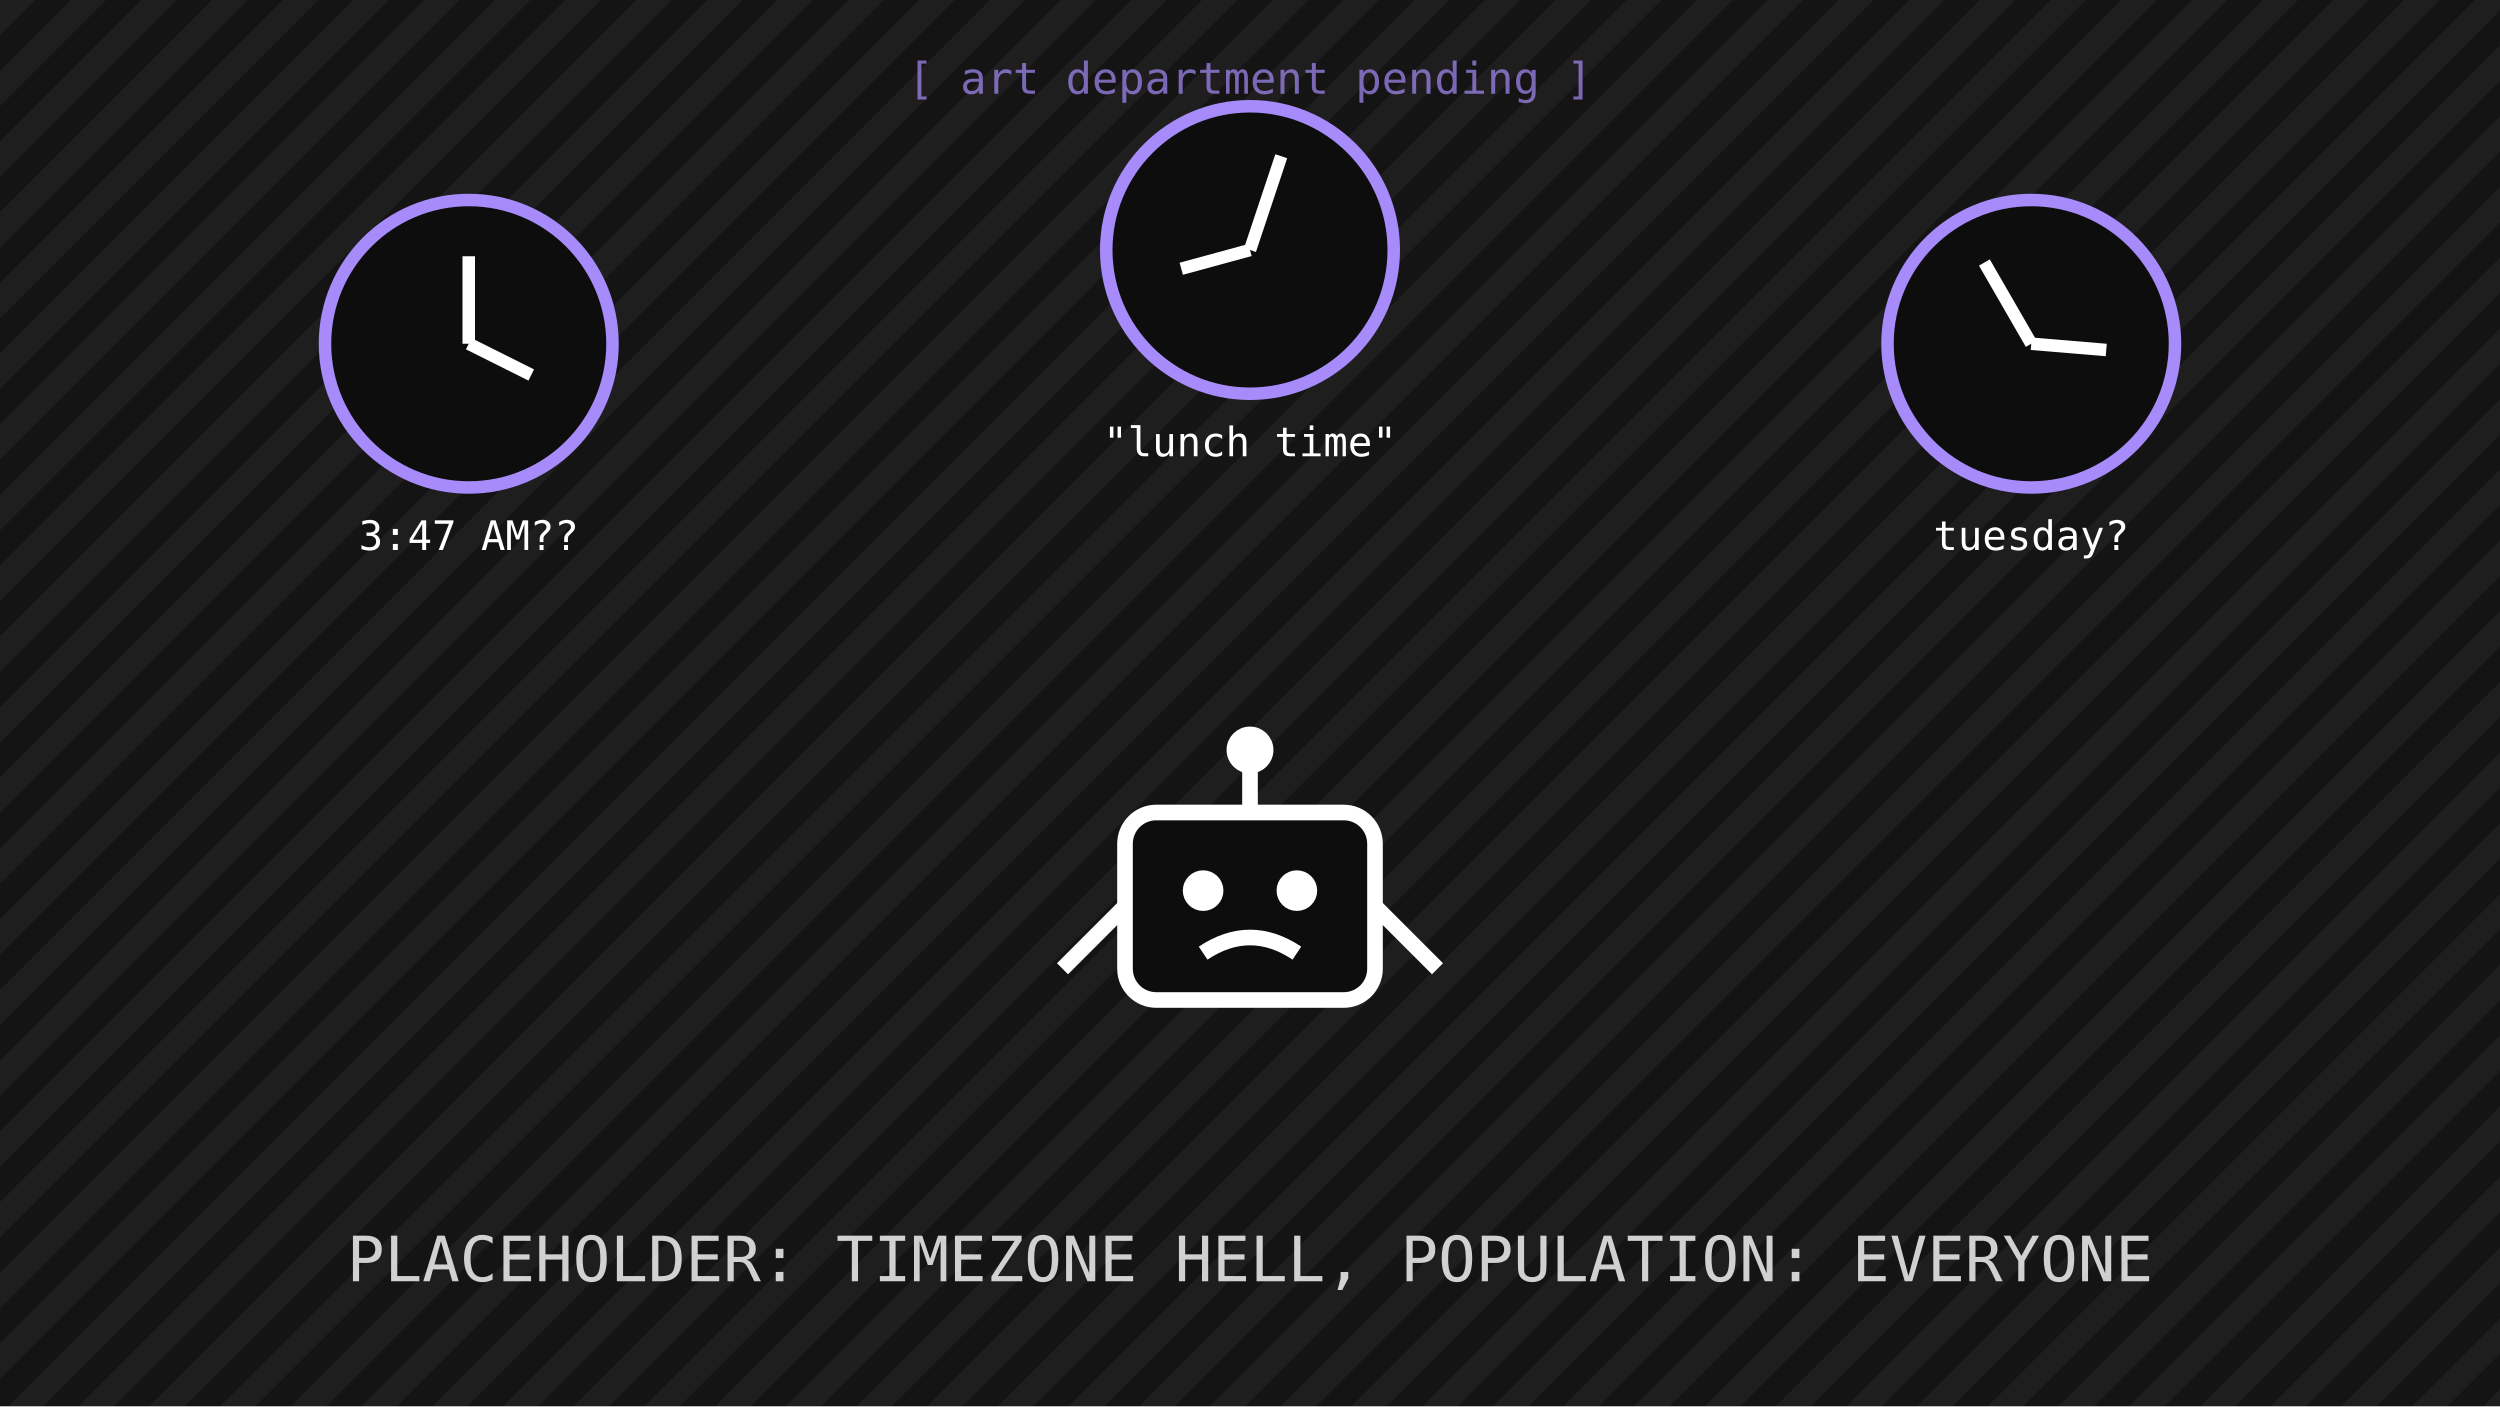
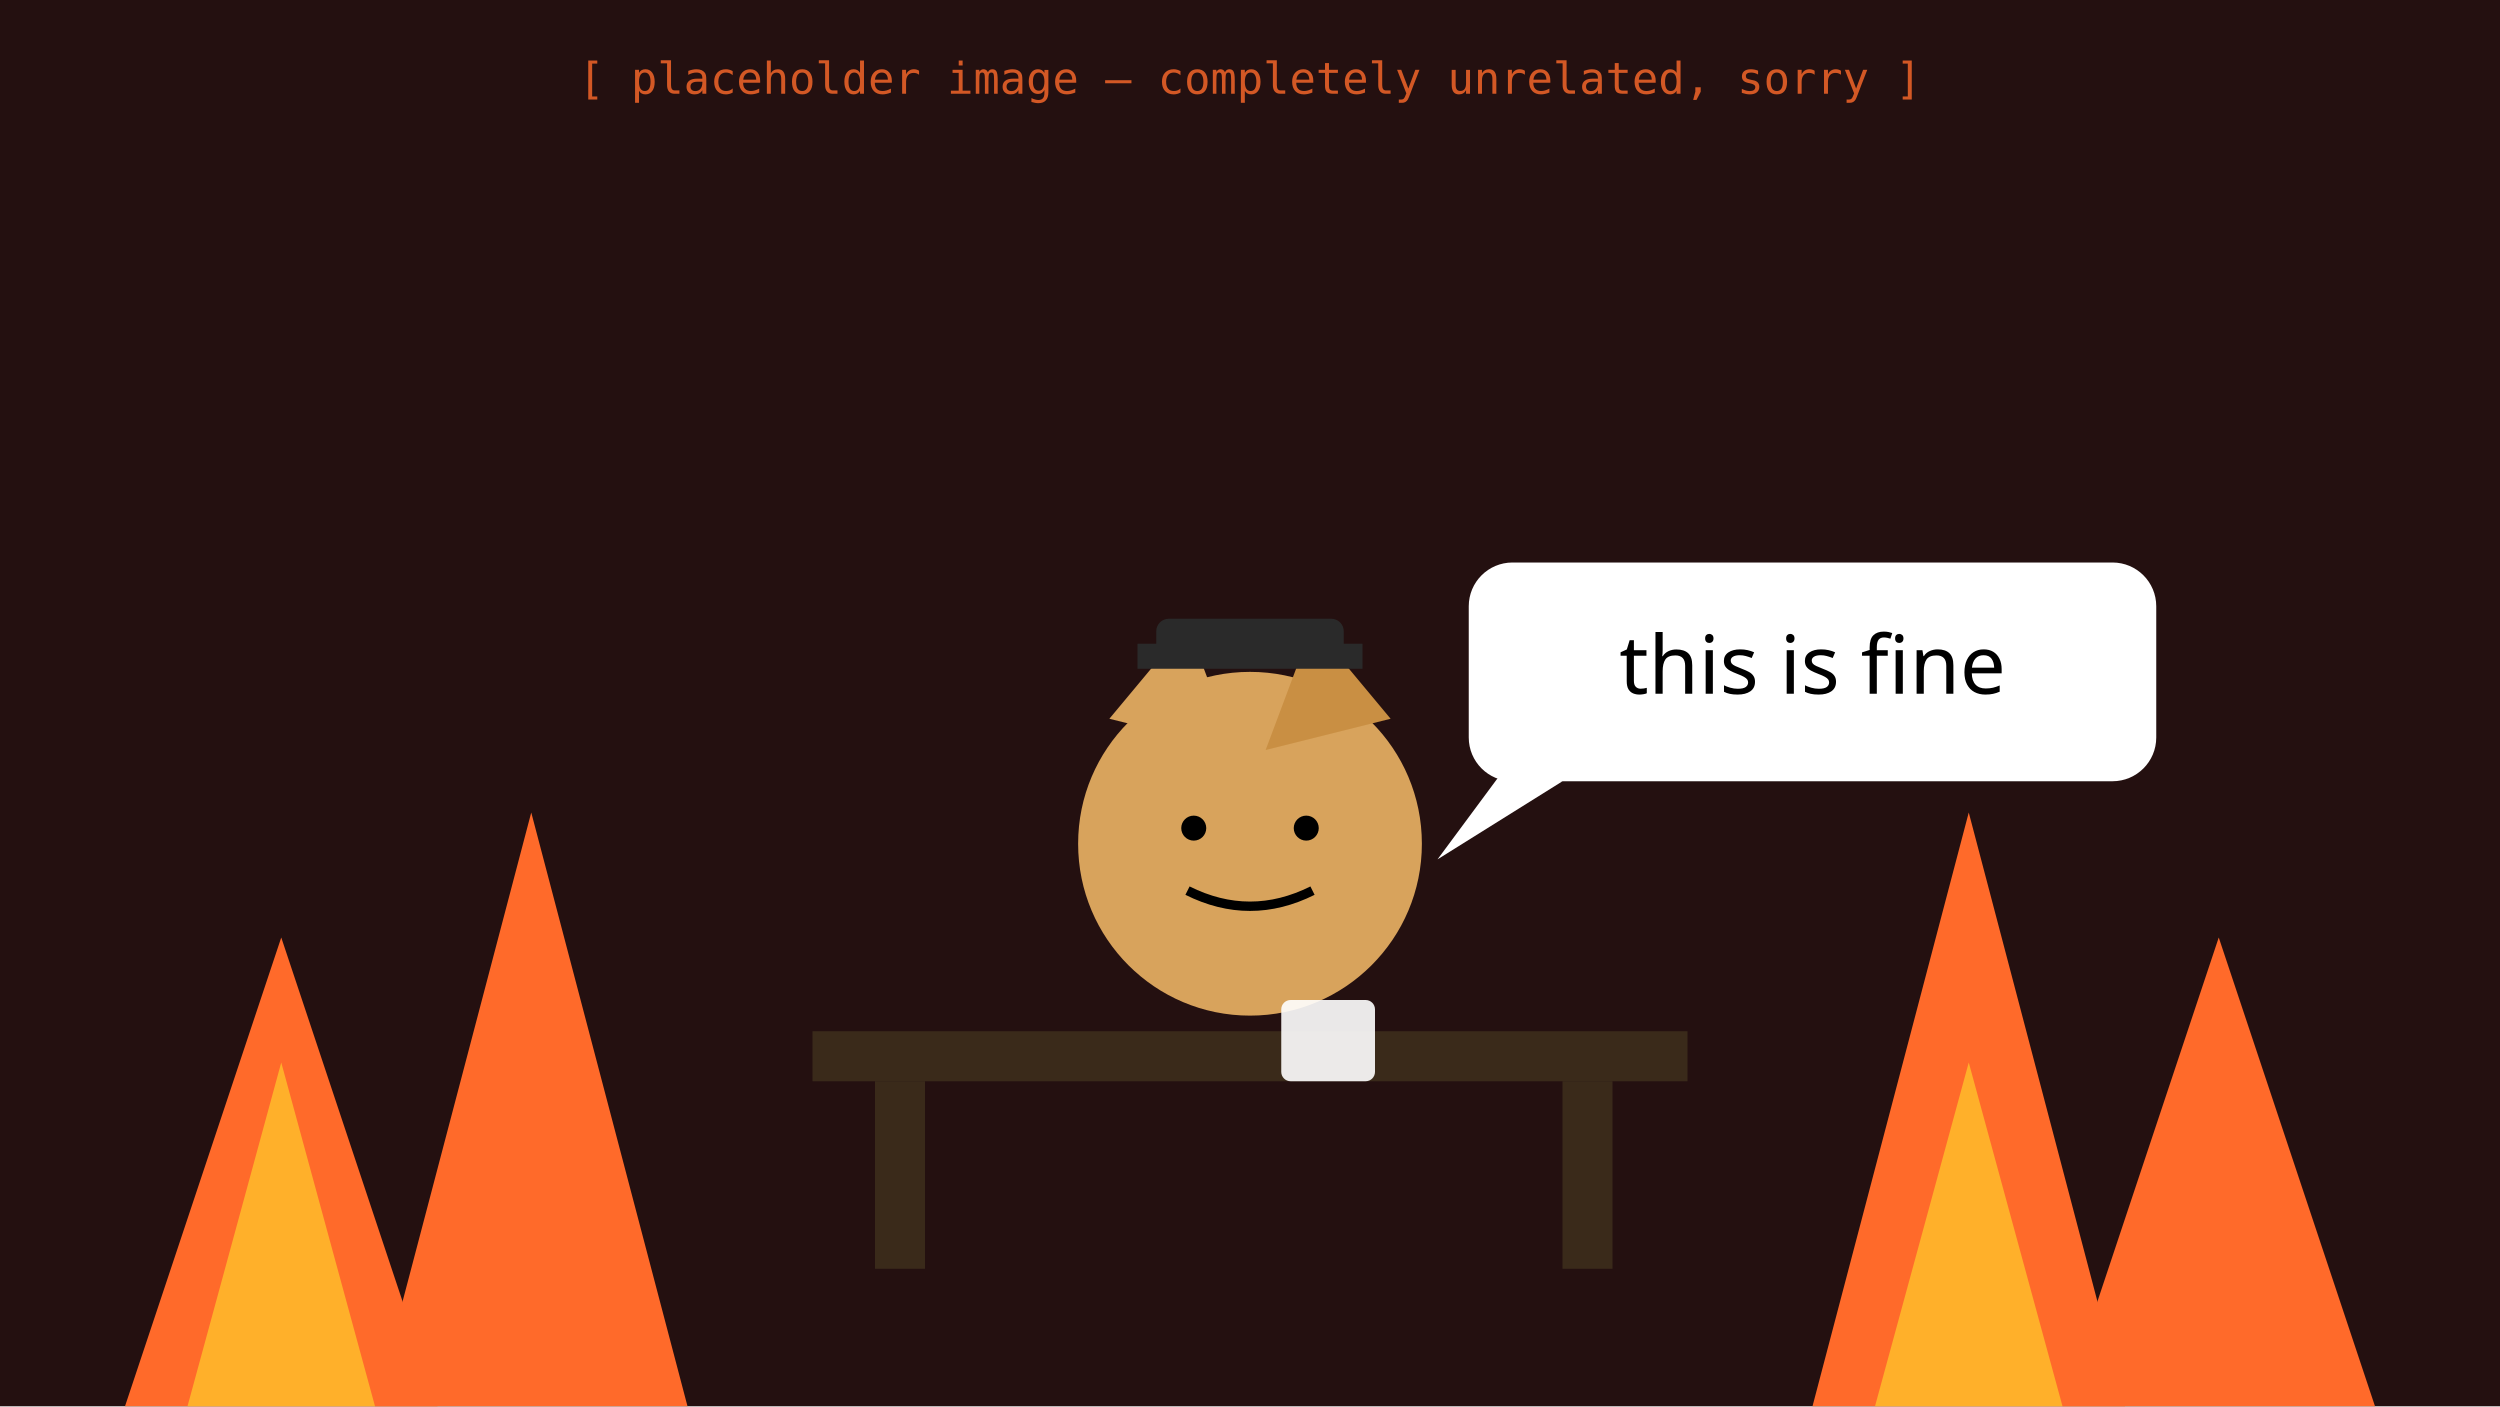
<svg xmlns="http://www.w3.org/2000/svg" viewBox="0 0 800 450">
-   <defs>
-     <pattern id="stripes-s" width="16" height="16" patternTransform="rotate(45)" patternUnits="userSpaceOnUse">
-       <rect width="16" height="16" fill="#141414" />
-       <rect width="8" height="16" fill="#1e1e1e" />
-     </pattern>
-   </defs>
-   <rect width="800" height="450" fill="url(#stripes-s)" />
-   <g font-family="monospace" font-size="13" fill="#ffffff">
-     <g transform="translate(150,110)">
-       <circle r="46" fill="#0d0d0d" stroke="#a78bfa" stroke-width="4" />
-       <line x1="0" y1="0" x2="0" y2="-28" stroke="#ffffff" stroke-width="4" />
-       <line x1="0" y1="0" x2="20" y2="10" stroke="#ffffff" stroke-width="4" />
-       <text y="66" text-anchor="middle">3:47 AM??</text>
-     </g>
-     <g transform="translate(400,80)">
-       <circle r="46" fill="#0d0d0d" stroke="#a78bfa" stroke-width="4" />
-       <line x1="0" y1="0" x2="10" y2="-30" stroke="#ffffff" stroke-width="4" />
-       <line x1="0" y1="0" x2="-22" y2="6" stroke="#ffffff" stroke-width="4" />
-       <text y="66" text-anchor="middle">"lunch time"</text>
-     </g>
-     <g transform="translate(650,110)">
-       <circle r="46" fill="#0d0d0d" stroke="#a78bfa" stroke-width="4" />
-       <line x1="0" y1="0" x2="-15" y2="-26" stroke="#ffffff" stroke-width="4" />
-       <line x1="0" y1="0" x2="24" y2="2" stroke="#ffffff" stroke-width="4" />
-       <text y="66" text-anchor="middle">tuesday?</text>
-     </g>
+   <rect width="800" height="450" fill="#241010" />
+   <g fill="#ff6a2a">
+     <polygon points="40,450 90,300 140,450" />
+     <polygon points="120,450 170,260 220,450" />
+     <polygon points="580,450 630,260 680,450" />
+     <polygon points="660,450 710,300 760,450" />
  </g>
-   <g transform="translate(400,290)" stroke="#ffffff" stroke-width="5" fill="none">
-     <rect x="-40" y="-30" width="80" height="60" rx="10" fill="#0d0d0d" />
-     <circle cx="-15" cy="-5" r="4" fill="#ffffff" />
-     <circle cx="15" cy="-5" r="4" fill="#ffffff" />
-     <path d="M-15 15 Q0 5 15 15" />
-     <line x1="0" y1="-30" x2="0" y2="-45" />
-     <circle cx="0" cy="-50" r="5" fill="#ffffff" />
-     <line x1="-40" y1="0" x2="-60" y2="20" />
-     <line x1="40" y1="0" x2="60" y2="20" />
+   <g fill="#ffb02a">
+     <polygon points="60,450 90,340 120,450" />
+     <polygon points="600,450 630,340 660,450" />
  </g>
-   <text x="400" y="410" text-anchor="middle" font-family="monospace" font-size="20" fill="#ffffff" opacity="0.8">
-     PLACEHOLDER: TIMEZONE HELL, POPULATION: EVERYONE
-   </text>
-   <text x="400" y="30" text-anchor="middle" font-family="monospace" font-size="14" fill="#a78bfa" opacity="0.7">
-     [ art department pending ]
-   </text>
+   <rect x="260" y="330" width="280" height="16" fill="#3a2a1a" />
+   <rect x="280" y="346" width="16" height="60" fill="#3a2a1a" />
+   <rect x="500" y="346" width="16" height="60" fill="#3a2a1a" />
+   <g transform="translate(400,270)">
+     <circle r="55" fill="#d8a35c" />
+     <polygon points="-45,-40 -20,-70 -5,-30" fill="#d8a35c" />
+     <polygon points="45,-40 20,-70 5,-30" fill="#c98f43" />
+     <rect x="-30" y="-72" width="60" height="14" rx="4" fill="#2a2a2a" />
+     <rect x="-36" y="-64" width="72" height="8" fill="#2a2a2a" />
+     <circle cx="-18" cy="-5" r="4" fill="#000" />
+     <circle cx="18" cy="-5" r="4" fill="#000" />
+     <path d="M-20 15 Q0 25 20 15" stroke="#000" stroke-width="3" fill="none" />
+   </g>
+   <rect x="410" y="320" width="30" height="26" rx="3" fill="#ffffff" opacity="0.9" />
+   <g>
+     <rect x="470" y="180" width="220" height="70" rx="14" fill="#ffffff" />
+     <polygon points="480,248 460,275 500,250" fill="#ffffff" />
+     <text x="580" y="222" text-anchor="middle" font-family="'Arial Black', Impact, sans-serif" font-size="26" fill="#000000">this is fine</text>
+   </g>
+   <text x="400" y="30" text-anchor="middle" font-family="monospace" font-size="14" fill="#ff6a2a" opacity="0.8">[ placeholder image — completely unrelated, sorry ]</text>
</svg>
